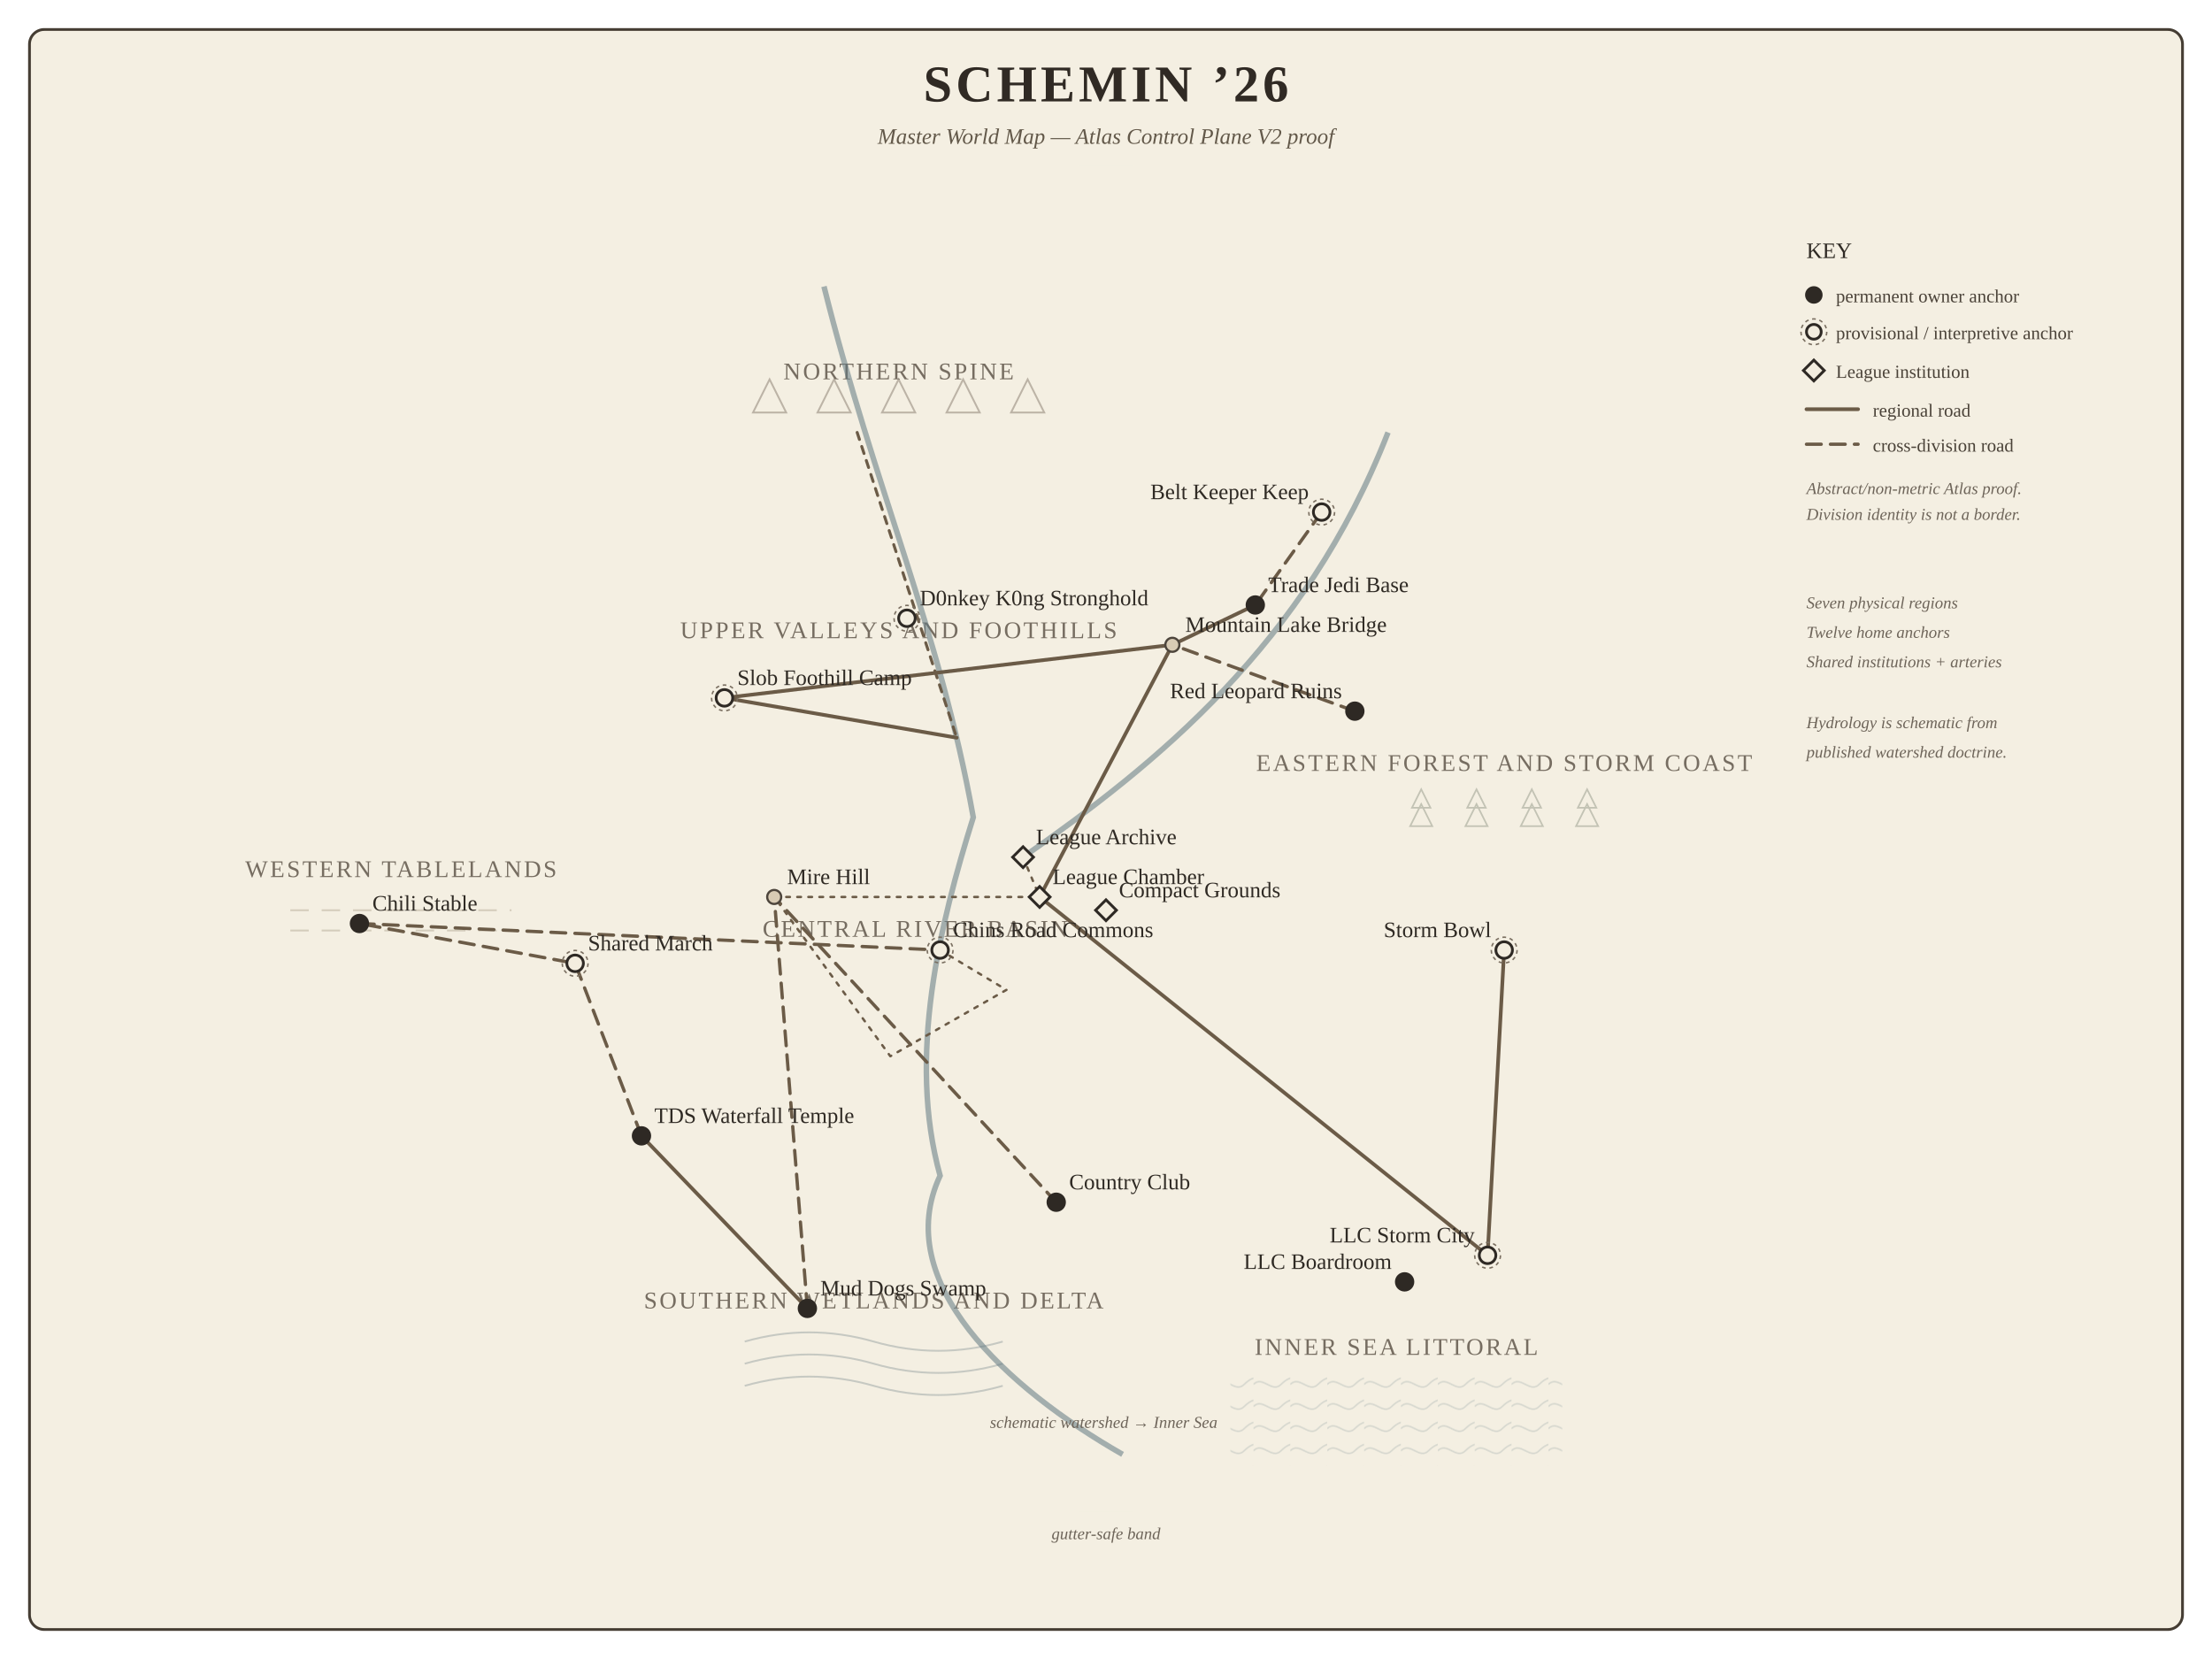
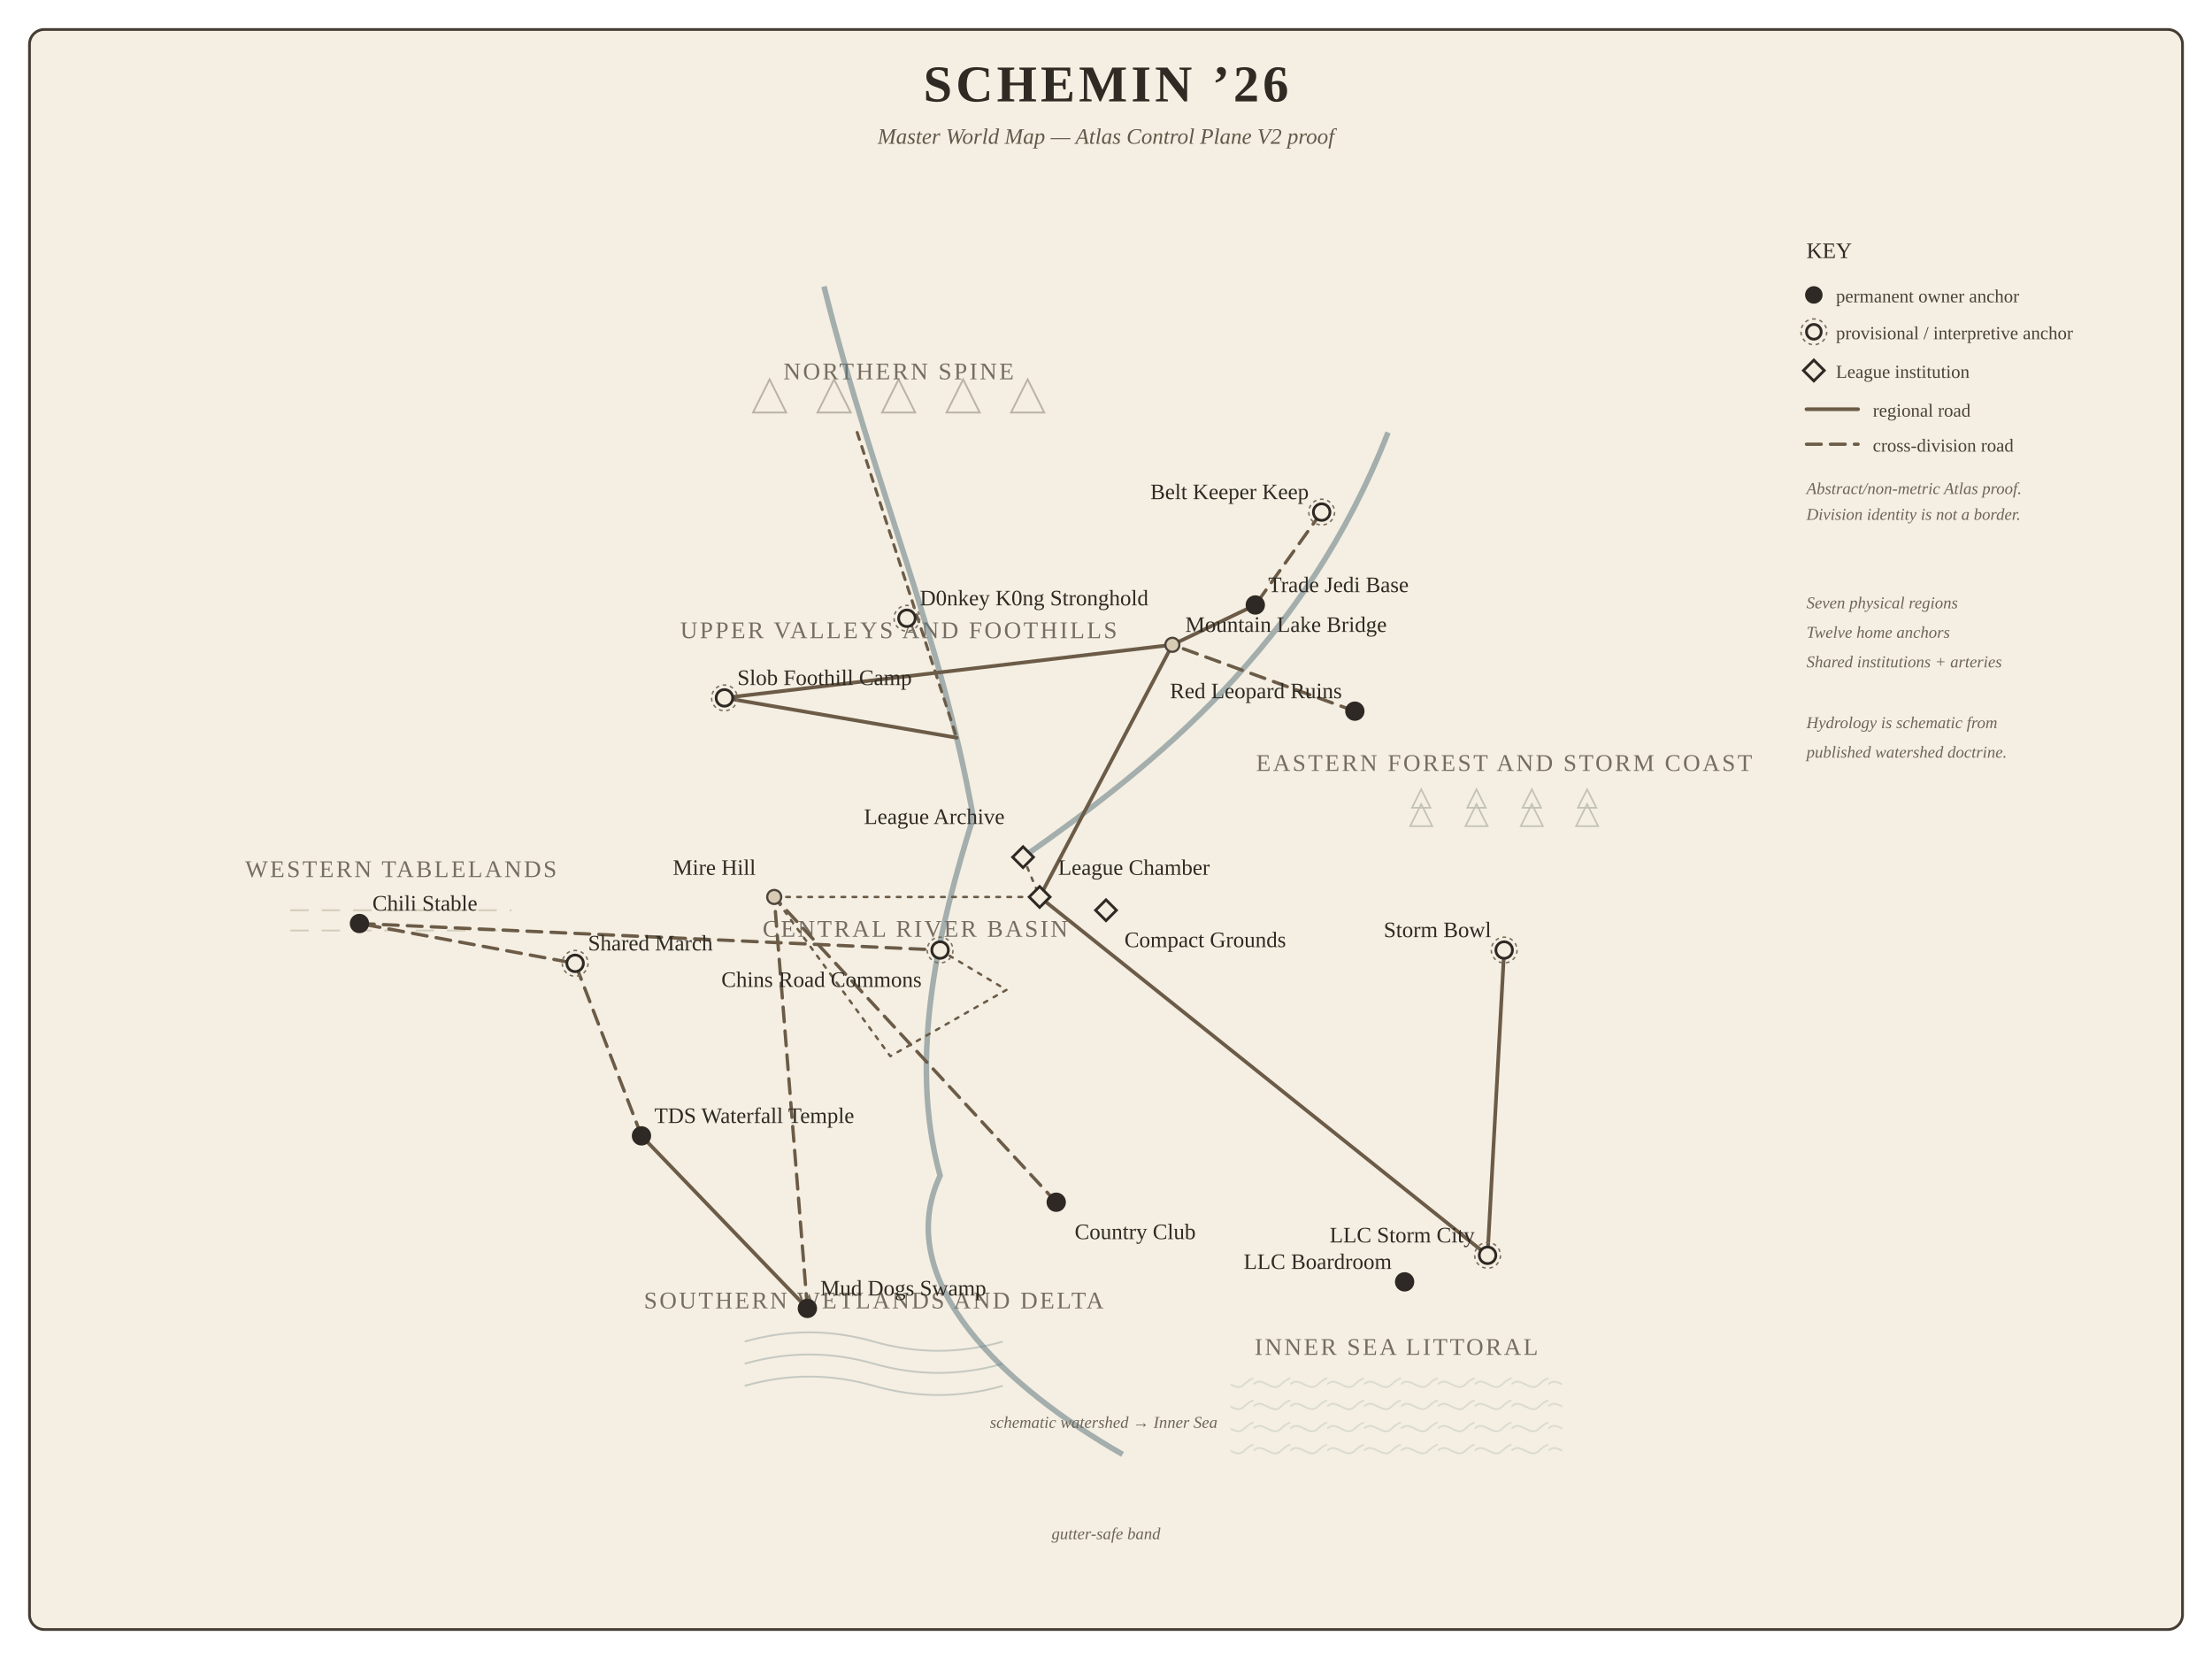
<svg xmlns="http://www.w3.org/2000/svg" width="12in" height="9in" viewBox="0 0 1200 900">
  <defs>
    <filter id="soft">
      <feGaussianBlur stdDeviation="1.2" />
    </filter>
    <pattern id="hatch" width="8" height="8" patternUnits="userSpaceOnUse">
      <path d="M0,8 L8,0" stroke="#6e6557" stroke-width="0.6" opacity="0.18" />
    </pattern>
    <pattern id="water" width="20" height="12" patternUnits="userSpaceOnUse">
      <path d="M0,7 C5,2 10,12 15,7 S25,2 30,7" fill="none" stroke="#617982" stroke-width="0.8" opacity="0.45" />
    </pattern>
    <marker id="arrow" viewBox="0 0 10 10" refX="8" refY="5" markerWidth="5" markerHeight="5" orient="auto-start-reverse">
      <path d="M0 0 L10 5 L0 10 z" fill="#625849" />
    </marker>
  </defs>
  <style>
 .title{font-family:Georgia,'Times New Roman',serif;font-size:28px;font-weight:700;letter-spacing:2px;fill:#302a24}
 .subtitle{font-family:Georgia,'Times New Roman',serif;font-size:12px;font-style:italic;fill:#625849}
 .region{font-family:Georgia,'Times New Roman',serif;font-size:13px;letter-spacing:1.2px;fill:#766d61}
 .label{font-family:Georgia,'Times New Roman',serif;font-size:12px;fill:#2f2a24}
 .label-sm{font-family:Georgia,'Times New Roman',serif;font-size:10.5px;fill:#3c352d}
 .route-label{font-family:Georgia,'Times New Roman',serif;font-size:9px;font-style:italic;fill:#6b5f50}
 .legend{font-family:Georgia,'Times New Roman',serif;font-size:10px;fill:#4a4238}
 .note{font-family:Georgia,'Times New Roman',serif;font-size:9px;font-style:italic;fill:#6d6459}
 .road{fill:none;stroke:#6b5b47;stroke-width:2;stroke-linecap:round;stroke-linejoin:round}
 .road.local{stroke-width:1.3;stroke-dasharray:2 4}
 .road.cross{stroke-width:1.8;stroke-dasharray:8 5}
 .road.expedition{stroke-width:1.6;stroke-dasharray:4 4}
 .waterline{fill:none;stroke:#617982;stroke-width:3;opacity:.55}
 .owner{stroke:#2e2924;stroke-width:1.5;fill:#f3eddf}
 .owner.perm{fill:#2e2924}
 .inst{stroke:#2e2924;stroke-width:1.5;fill:#f3eddf}
 .landmark{stroke:#4d453c;stroke-width:1.2;fill:#d8cbb4}
 .memory{stroke:#8b4d3f;stroke-width:2;fill:none}
 </style>
  <rect x="16" y="16" width="1168" height="868" rx="8" fill="#f4efe2" stroke="#453d33" stroke-width="1.5" />
  <text class="title" x="600" y="55" text-anchor="middle">SCHEMIN ’26</text>
  <text class="subtitle" x="600" y="78" text-anchor="middle">Master World Map — Atlas Control Plane V2 proof</text>
  <rect x="585" y="90" width="30" height="730" fill="#f4efe2" opacity=".95" />
  <text class="note" x="600" y="835" text-anchor="middle">gutter-safe band</text>
  <text class="region" x="487.5" y="205.8" text-anchor="middle">NORTHERN SPINE</text>
  <path d="M408.5,223.8 l9,-18 l9,18 z" fill="none" stroke="#776b5d" stroke-width="1" opacity=".45" />
  <path d="M443.5,223.8 l9,-18 l9,18 z" fill="none" stroke="#776b5d" stroke-width="1" opacity=".45" />
  <path d="M478.5,223.8 l9,-18 l9,18 z" fill="none" stroke="#776b5d" stroke-width="1" opacity=".45" />
  <path d="M513.5,223.8 l9,-18 l9,18 z" fill="none" stroke="#776b5d" stroke-width="1" opacity=".45" />
  <path d="M548.5,223.8 l9,-18 l9,18 z" fill="none" stroke="#776b5d" stroke-width="1" opacity=".45" />
  <text class="region" x="487.5" y="346.2" text-anchor="middle">UPPER VALLEYS AND FOOTHILLS</text>
  <text class="region" x="496.5" y="508.2" text-anchor="middle">CENTRAL RIVER BASIN</text>
  <text class="region" x="217.5" y="475.8" text-anchor="middle">WESTERN TABLELANDS</text>
  <path d="M157.5,493.8 h120" stroke="#8a7b60" stroke-width="1" stroke-dasharray="10 7" opacity=".3" />
  <path d="M157.5,504.8 h120" stroke="#8a7b60" stroke-width="1" stroke-dasharray="10 7" opacity=".3" />
  <text class="region" x="816" y="418.2" text-anchor="middle">EASTERN FOREST AND STORM COAST</text>
  <path d="M771,436.2 l-6,12 h12 z M771,428.2 l-5,10 h10 z" fill="none" stroke="#66705f" stroke-width=".9" opacity=".35" />
  <path d="M801,436.2 l-6,12 h12 z M801,428.2 l-5,10 h10 z" fill="none" stroke="#66705f" stroke-width=".9" opacity=".35" />
  <path d="M831,436.2 l-6,12 h12 z M831,428.2 l-5,10 h10 z" fill="none" stroke="#66705f" stroke-width=".9" opacity=".35" />
  <path d="M861,436.2 l-6,12 h12 z M861,428.2 l-5,10 h10 z" fill="none" stroke="#66705f" stroke-width=".9" opacity=".35" />
  <text class="region" x="474" y="709.8" text-anchor="middle">SOUTHERN WETLANDS AND DELTA</text>
  <path d="M404,727.8 q35,-10 70,0 t70,0" fill="none" stroke="#718087" stroke-width="1" opacity=".35" />
  <path d="M404,739.8 q35,-10 70,0 t70,0" fill="none" stroke="#718087" stroke-width="1" opacity=".35" />
  <path d="M404,751.8 q35,-10 70,0 t70,0" fill="none" stroke="#718087" stroke-width="1" opacity=".35" />
  <text class="region" x="757.5" y="735" text-anchor="middle">INNER SEA LITTORAL</text>
  <rect x="667.5" y="747" width="180" height="48" fill="url(#water)" opacity=".45" />
  <path class="waterline" d="M447,155.4 C474,263.4 510,342.6 528,443.4 C510,501 492,573 510,637.8 C483,695.4 546,753 609,789" />
  <path class="waterline" d="M753,234.6 C708,349.8 627,414.6 555,465" opacity=".35" />
  <text class="note" x="537" y="774.6">schematic watershed → Inner Sea</text>
  <polyline class="road " points="681,328.2 636,349.8" />
  <polyline class="road " points="519,400.2 393,378.6 636,349.8" />
  <polyline class="road cross" points="438,709.8 420,486.6 573,652.2" />
  <polyline class="road " points="816,515.4 807,681" />
  <polyline class="road cross" points="735,385.8 636,349.8" />
  <polyline class="road " points="348,616.2 438,709.8" />
  <polyline class="road cross" points="195,501 510,515.4" />
  <polyline class="road cross" points="717,277.8 681,328.2" />
  <polyline class="road local" points="510,515.4 546,537 483,573 420,486.6 564,486.6" />
  <polyline class="road expedition" points="465,234.6 519,400.2" />
  <polyline class="road cross" points="348,616.2 312,522.6 195,501" />
  <polyline class="road " points="636,349.8 564,486.6" />
  <polyline class="road " points="807,681 564,486.6" />
  <polyline class="road local" points="555,465 564,486.6" />
  <circle class="owner perm" cx="681" cy="328.2" r="4.5" />
  <text class="label" x="688" y="321.2" text-anchor="start">Trade Jedi Base</text>
  <circle class="owner perm" cx="735" cy="385.8" r="4.5" />
  <text class="label" x="728" y="378.8" text-anchor="end">Red Leopard Ruins</text>
  <circle class="owner " cx="393" cy="378.6" r="4.5" />
  <circle cx="393" cy="378.6" r="7" fill="none" stroke="#7a6f61" stroke-width=".8" stroke-dasharray="2 2" />
  <text class="label" x="400" y="371.6" text-anchor="start">Slob Foothill Camp</text>
  <circle class="owner perm" cx="762" cy="695.4" r="4.5" />
  <text class="label" x="755" y="688.4" text-anchor="end">LLC Boardroom</text>
  <circle class="owner " cx="492" cy="335.4" r="4.5" />
  <circle cx="492" cy="335.4" r="7" fill="none" stroke="#7a6f61" stroke-width=".8" stroke-dasharray="2 2" />
  <text class="label" x="499" y="328.4" text-anchor="start">D0nkey K0ng Stronghold</text>
  <circle class="owner perm" cx="348" cy="616.2" r="4.5" />
  <text class="label" x="355" y="609.2" text-anchor="start">TDS Waterfall Temple</text>
  <circle class="owner perm" cx="195" cy="501" r="4.5" />
  <text class="label" x="202" y="494" text-anchor="start">Chili Stable</text>
  <circle class="owner " cx="717" cy="277.8" r="4.5" />
  <circle cx="717" cy="277.8" r="7" fill="none" stroke="#7a6f61" stroke-width=".8" stroke-dasharray="2 2" />
  <text class="label" x="710" y="270.8" text-anchor="end">Belt Keeper Keep</text>
  <circle class="owner " cx="816" cy="515.4" r="4.5" />
  <circle cx="816" cy="515.4" r="7" fill="none" stroke="#7a6f61" stroke-width=".8" stroke-dasharray="2 2" />
  <text class="label" x="809" y="508.4" text-anchor="end">Storm Bowl</text>
  <circle class="owner perm" cx="438" cy="709.8" r="4.5" />
  <text class="label" x="445" y="702.8" text-anchor="start">Mud Dogs Swamp</text>
  <circle class="owner " cx="510" cy="515.4" r="4.5" />
  <circle cx="510" cy="515.4" r="7" fill="none" stroke="#7a6f61" stroke-width=".8" stroke-dasharray="2 2" />
-   <text class="label" x="517" y="508.4" text-anchor="start">Chins Road Commons</text>
+   <text class="label" x="500.0" y="535.4" text-anchor="end">Chins Road Commons</text>
  <circle class="owner perm" cx="573" cy="652.2" r="4.5" />
-   <text class="label" x="580" y="645.2" text-anchor="start">Country Club</text>
+   <text class="label" x="583.0" y="672.2" text-anchor="start">Country Club</text>
  <rect class="inst" x="551" y="461" width="8" height="8" transform="rotate(45 555 465)" />
-   <text class="label" x="562" y="458" text-anchor="start">League Archive</text>
+   <text class="label" x="545.0" y="447.0" text-anchor="end">League Archive</text>
  <rect class="inst" x="560" y="482.6" width="8" height="8" transform="rotate(45 564 486.6)" />
-   <text class="label" x="571" y="479.6" text-anchor="start">League Chamber</text>
+   <text class="label" x="574.0" y="474.6" text-anchor="start">League Chamber</text>
  <rect class="inst" x="596" y="489.8" width="8" height="8" transform="rotate(45 600 493.8)" />
-   <text class="label" x="607" y="486.8" text-anchor="start">Compact Grounds</text>
+   <text class="label" x="610.0" y="513.8" text-anchor="start">Compact Grounds</text>
  <circle class="landmark" cx="636" cy="349.8" r="3.8" />
  <text class="label" x="643" y="342.8" text-anchor="start">Mountain Lake Bridge</text>
  <circle class="landmark" cx="420" cy="486.6" r="3.8" />
-   <text class="label" x="427" y="479.6" text-anchor="start">Mire Hill</text>
+   <text class="label" x="410.0" y="474.6" text-anchor="end">Mire Hill</text>
  <circle class="owner " cx="312" cy="522.6" r="4.5" />
  <circle cx="312" cy="522.6" r="7" fill="none" stroke="#7a6f61" stroke-width=".8" stroke-dasharray="2 2" />
  <text class="label" x="319" y="515.6" text-anchor="start">Shared March</text>
  <circle class="owner " cx="807" cy="681" r="4.5" />
  <circle cx="807" cy="681" r="7" fill="none" stroke="#7a6f61" stroke-width=".8" stroke-dasharray="2 2" />
  <text class="label" x="800" y="674" text-anchor="end">LLC Storm City</text>
  <g transform="translate(980,140)">
    <text class="label" x="0" y="0">KEY</text>
    <circle class="owner perm" cx="4" cy="20" r="4" />
    <text class="legend" x="16" y="24">permanent owner anchor</text>
    <circle class="owner" cx="4" cy="40" r="4" />
    <circle cx="4" cy="40" r="7" fill="none" stroke="#7a6f61" stroke-width=".8" stroke-dasharray="2 2" />
    <text class="legend" x="16" y="44">provisional / interpretive anchor</text>
    <rect class="inst" x="0" y="57" width="8" height="8" transform="rotate(45 4 61)" />
    <text class="legend" x="16" y="65">League institution</text>
    <line class="road" x1="0" y1="82" x2="28" y2="82" />
    <text class="legend" x="36" y="86">regional road</text>
    <line class="road cross" x1="0" y1="101" x2="28" y2="101" />
    <text class="legend" x="36" y="105">cross-division road</text>
    <text class="note" x="0" y="128">Abstract/non-metric Atlas proof.</text>
    <text class="note" x="0" y="142">Division identity is not a border.</text>
  </g>
  <text class="note" x="980" y="330">Seven physical regions</text>
  <text class="note" x="980" y="346">Twelve home anchors</text>
  <text class="note" x="980" y="362">Shared institutions + arteries</text>
  <text class="note" x="980" y="395">Hydrology is schematic from</text>
  <text class="note" x="980" y="411">published watershed doctrine.</text>
</svg>
